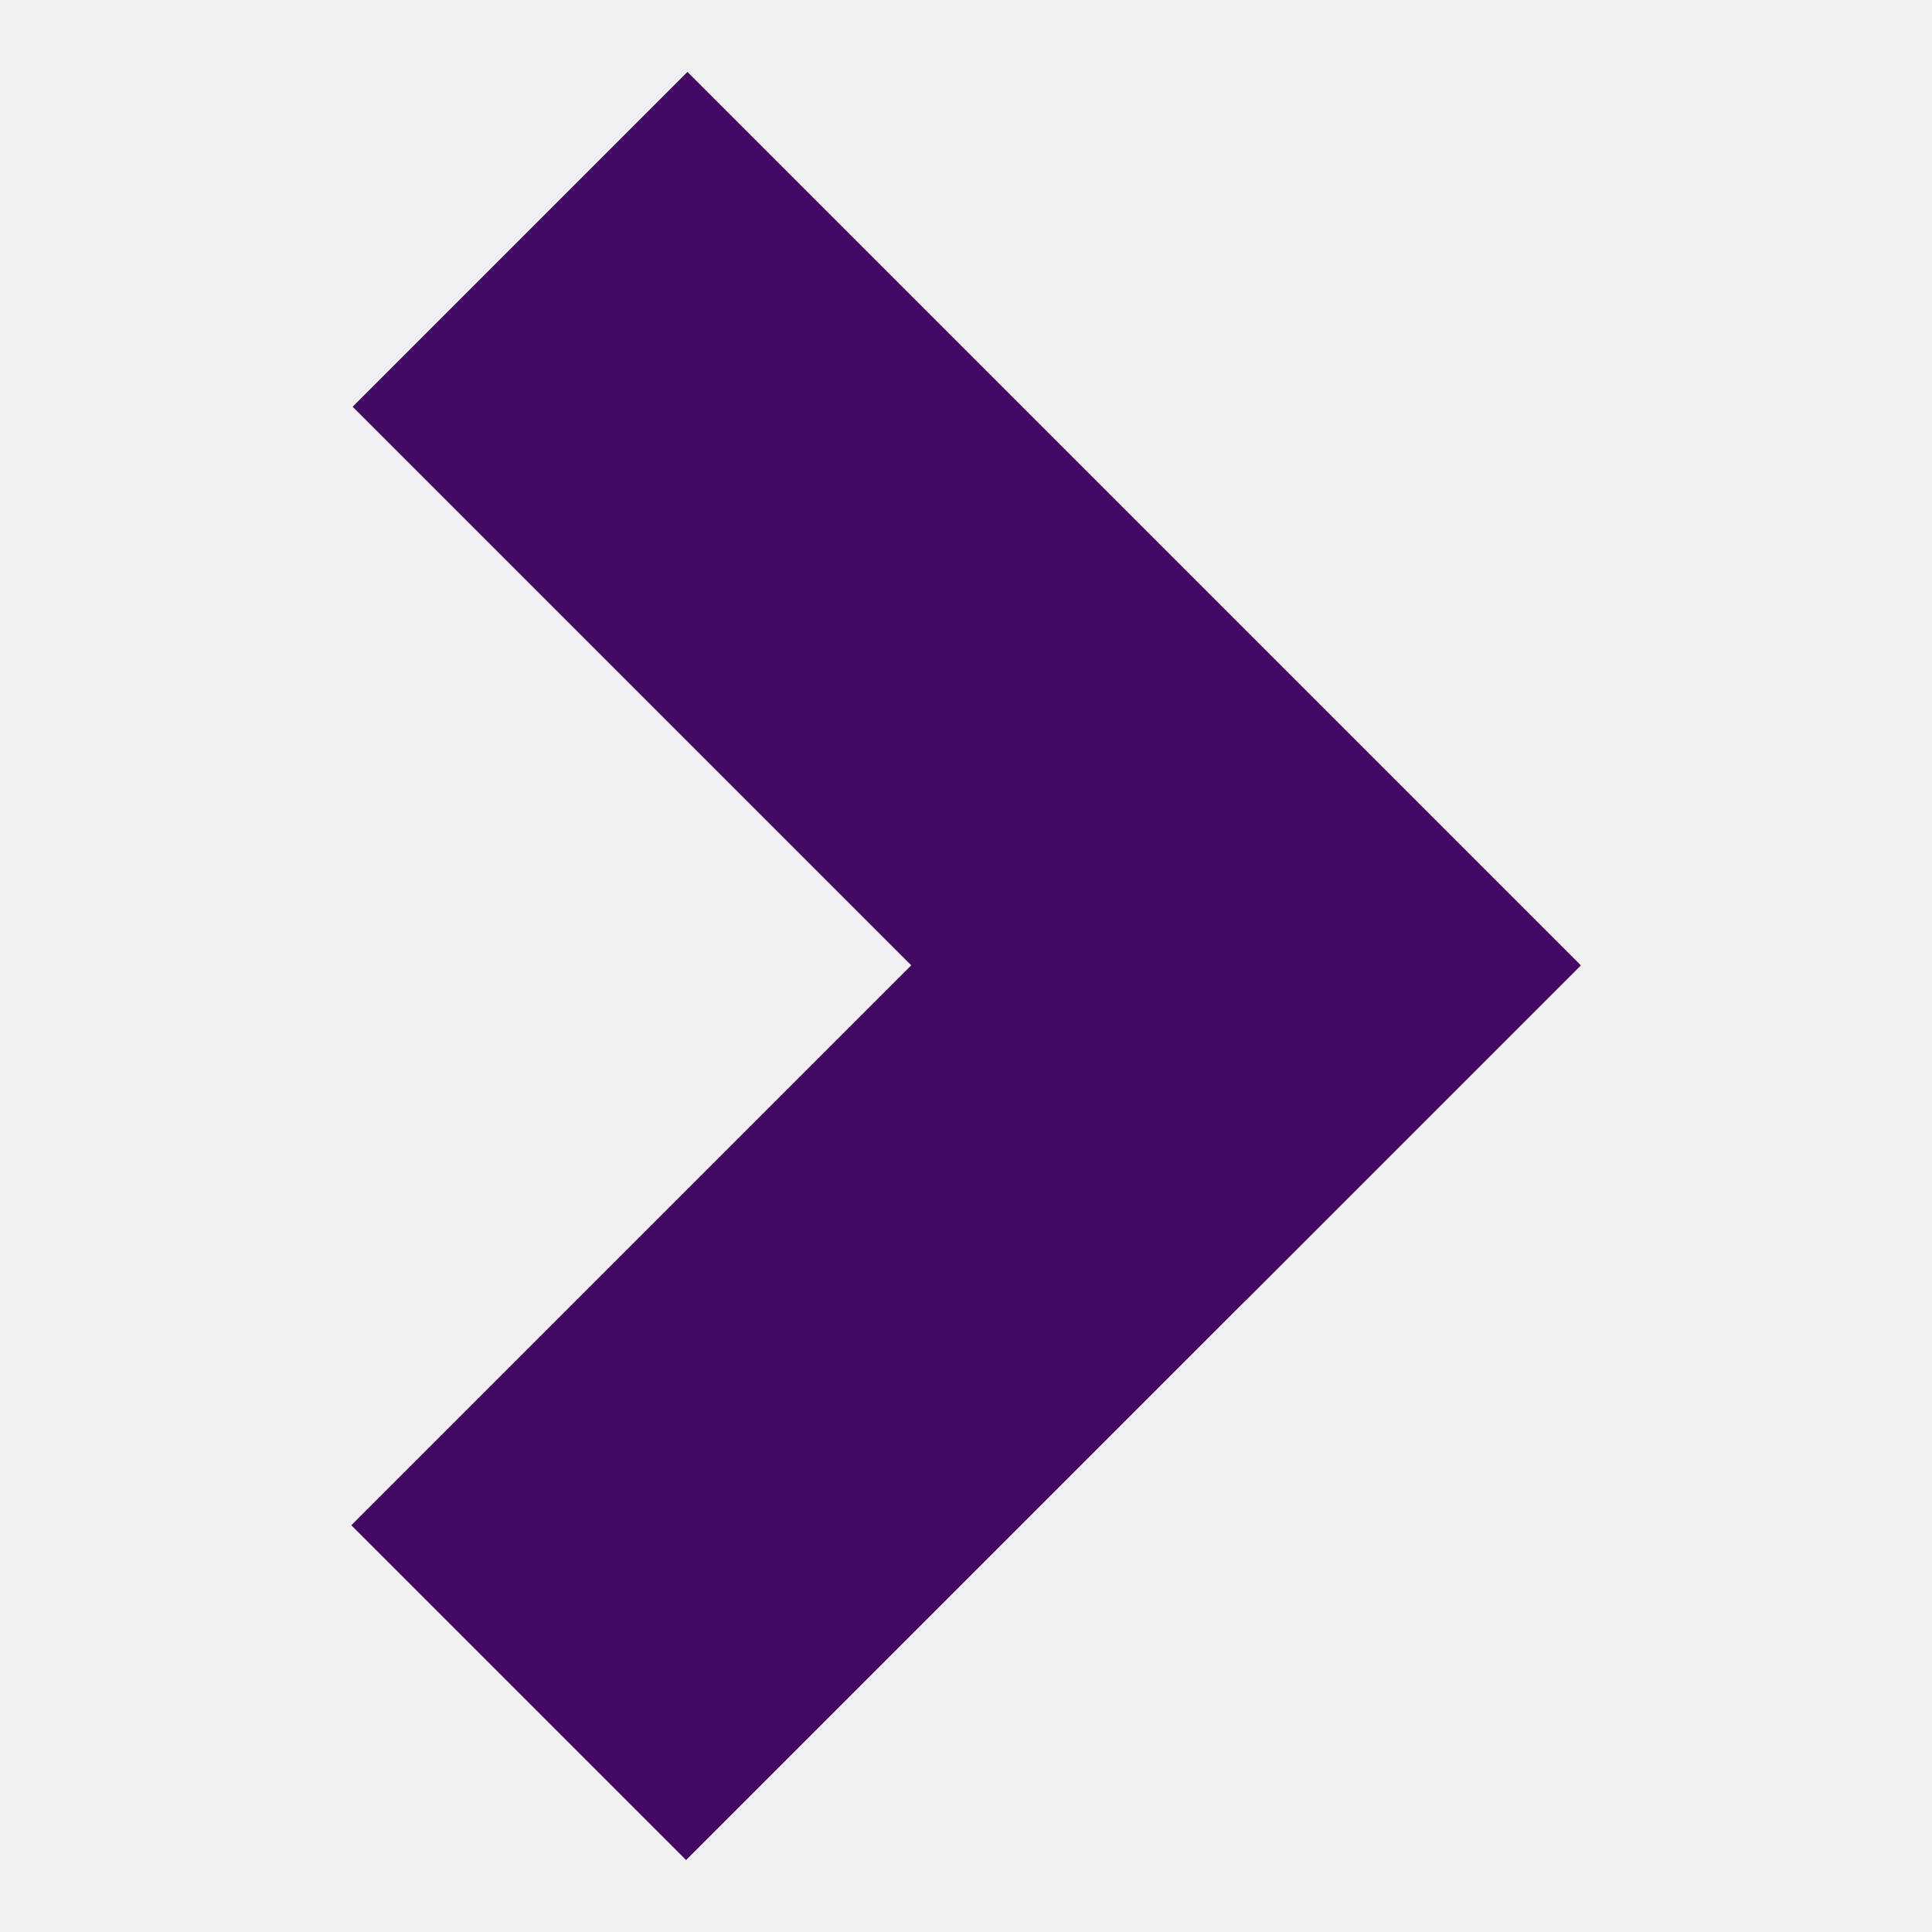
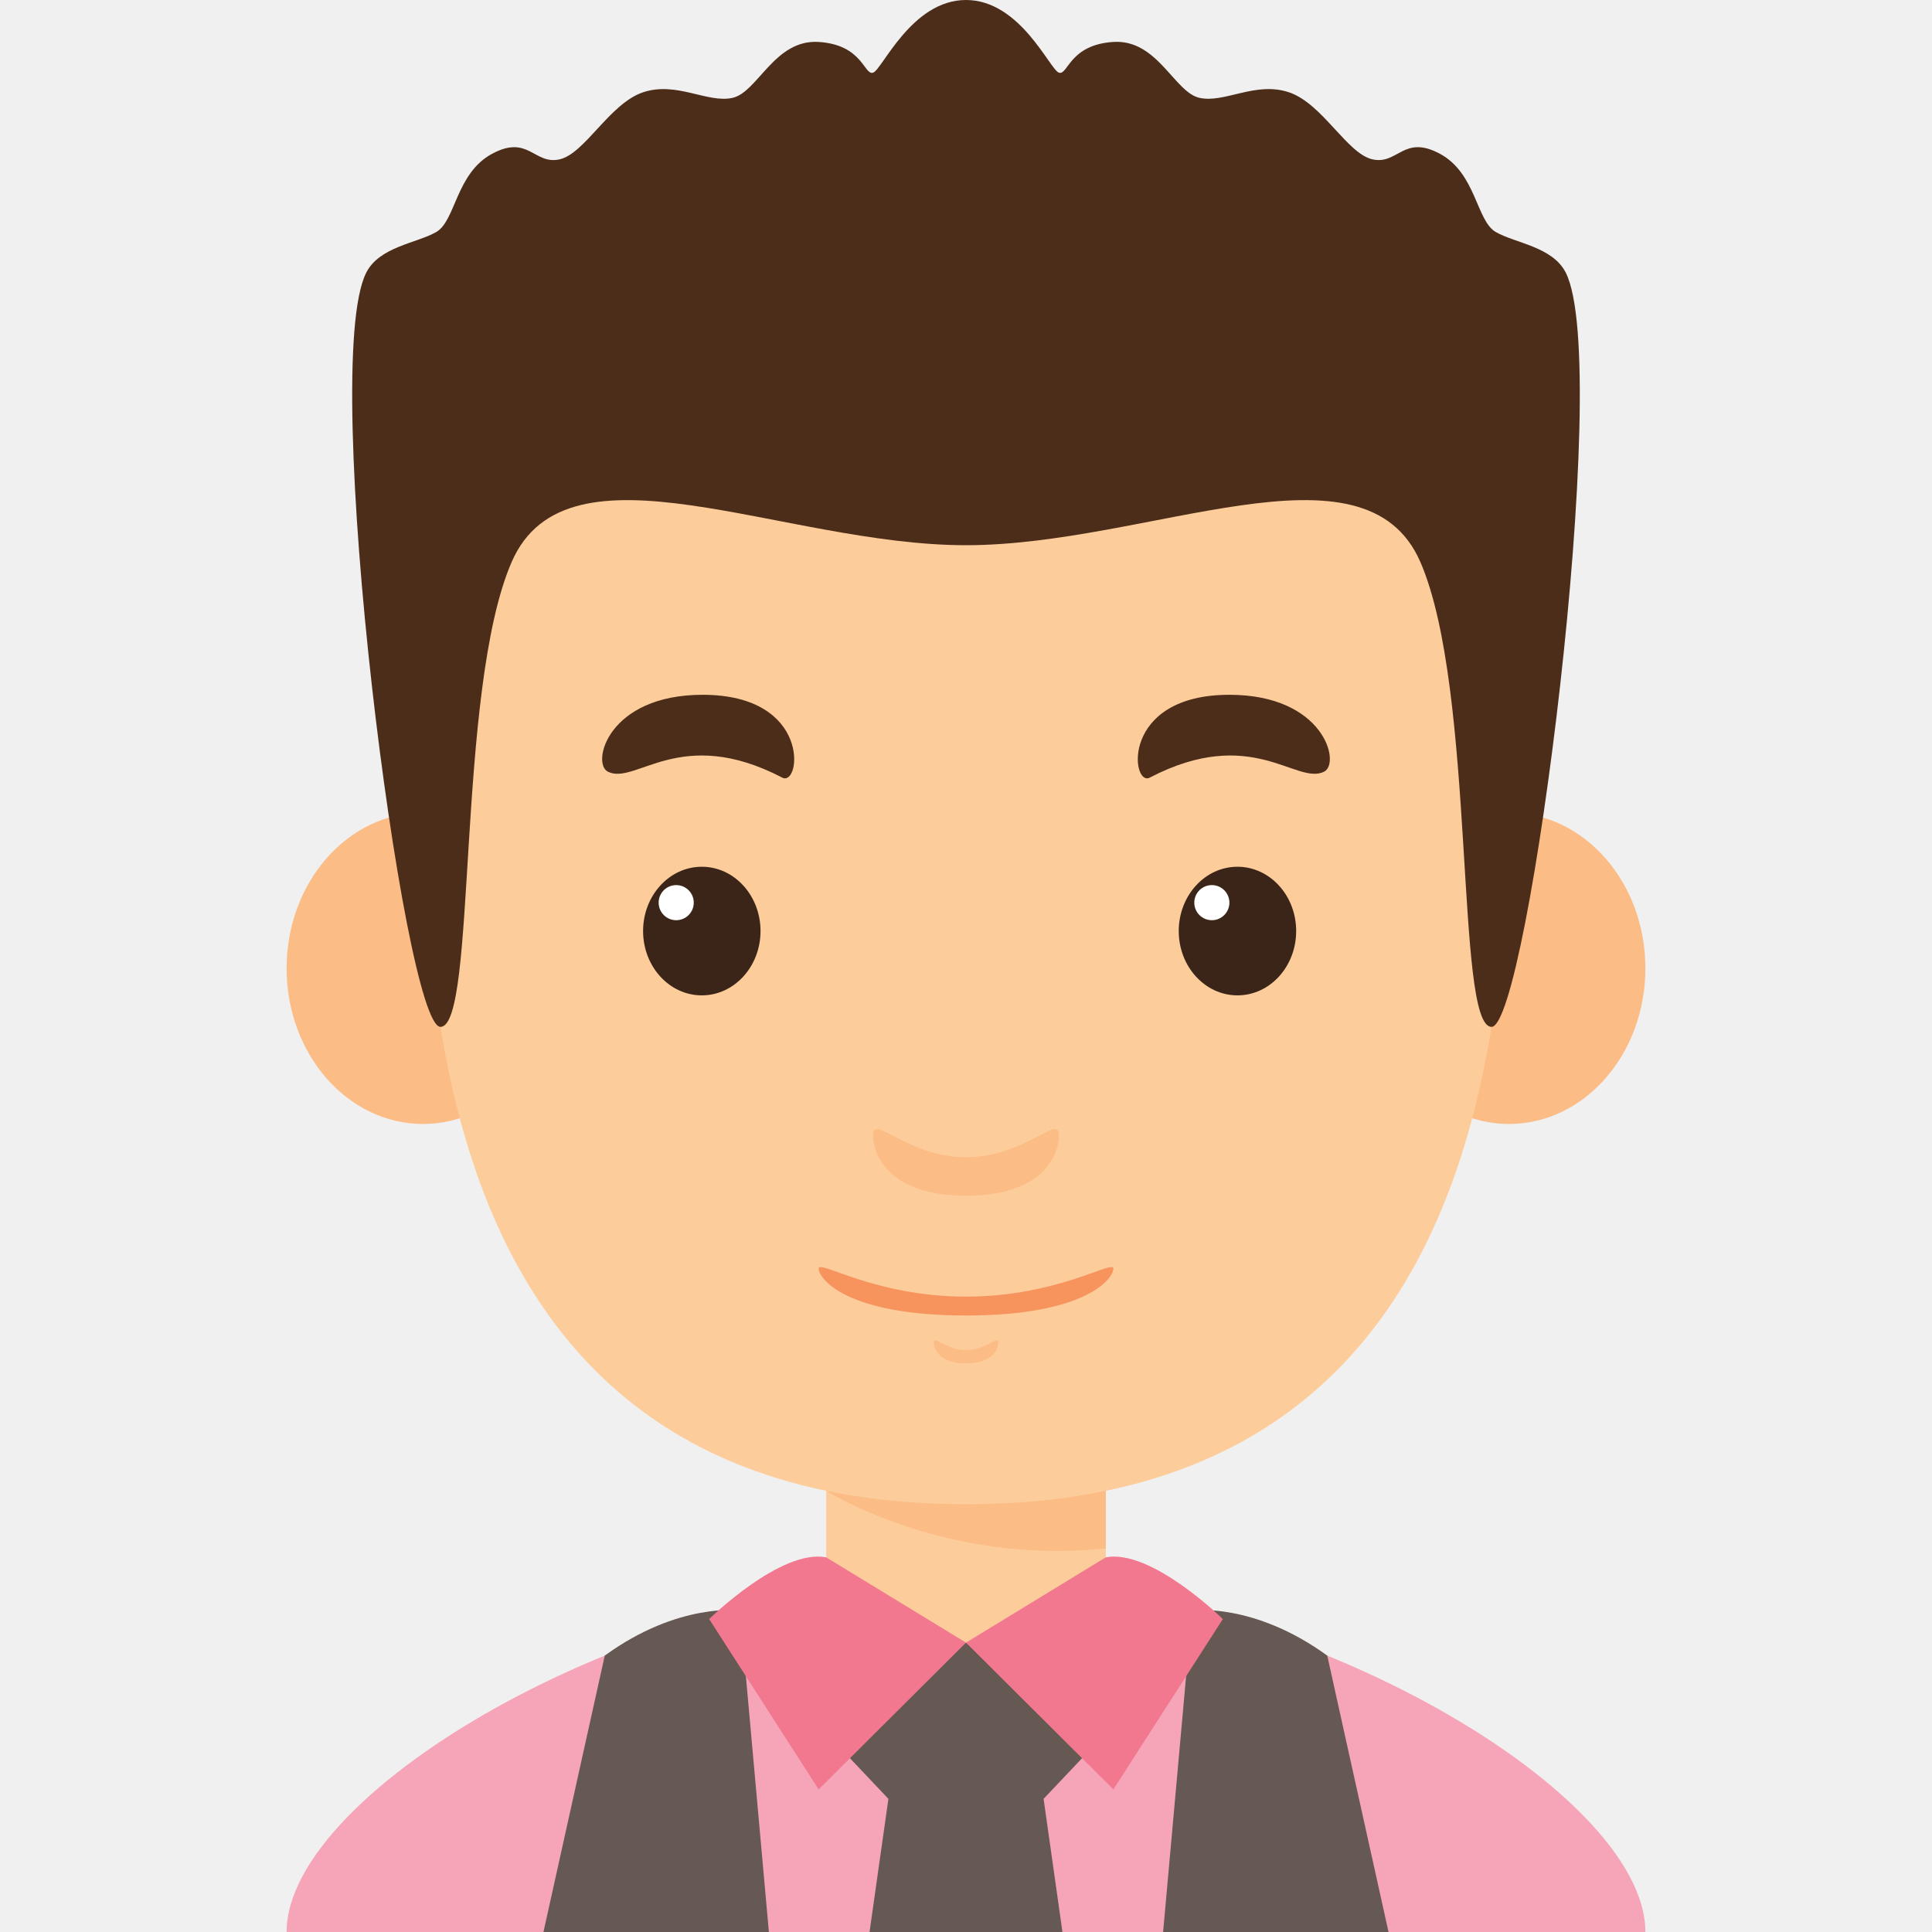
- <svg xmlns="http://www.w3.org/2000/svg" version="1.1" x="0px" y="0px" width="21.875px" height="21.875px" viewBox="0 0 21.875 21.875" enable-background="new 0 0 21.875 21.875" xml:space="preserve">
-   <g id="Layer_4">
+ <svg xmlns="http://www.w3.org/2000/svg" version="1.1" id="Capa_1" x="0px" y="0px" viewBox="0 0 203.118 203.118" style="enable-background:new 0 0 203.118 203.118;" xml:space="preserve">
+   <g>
+     <g>
+       <rect x="86.861" y="152.853" style="fill:#FDCC9B;" width="29.395" height="32.923" />
+       <path style="fill:#FCBC85;" d="M86.862,156.73c0,0,12.364,7.874,29.394,6.051v-9.929H86.862V156.73z" />
+       <ellipse style="fill:#FCBC85;" cx="44.475" cy="101.803" rx="14.343" ry="16.364" />
+       <ellipse style="fill:#FCBC85;" cx="158.643" cy="101.803" rx="14.343" ry="16.364" />
+       <path style="fill:#FDCC9B;" d="M158.585,70.547c0-24.103-17.637-41.74-57.025-41.74c-39.39,0-57.026,17.637-57.026,41.74    c0,24.104-4.115,87.597,57.026,87.597C162.7,158.144,158.585,94.651,158.585,70.547z" />
+       <g>
+         <g>
+           <ellipse style="fill:#3B2519;" cx="73.783" cy="97.885" rx="6.173" ry="6.761" />
+           <circle style="fill:#FFFFFF;" cx="71.092" cy="94.899" r="1.846" />
+         </g>
+         <path style="fill:#4C2D19;" d="M63.908,81.129c2.919,1.46,7.606-4.96,18.335,0.625c1.956,1.018,3.123-8.708-8.377-8.708     C63.908,73.046,62.145,80.248,63.908,81.129z" />
+         <g>
+           <ellipse style="fill:#3B2519;" cx="130.098" cy="97.885" rx="6.173" ry="6.761" />
+           <circle style="fill:#FFFFFF;" cx="127.406" cy="94.899" r="1.846" />
+         </g>
+         <path style="fill:#4C2D19;" d="M139.21,81.129c-2.919,1.46-7.607-4.96-18.335,0.625c-1.956,1.018-3.123-8.708,8.377-8.708     C139.21,73.046,140.974,80.248,139.21,81.129z" />
+       </g>
+       <path style="fill:#FCBC85;" d="M101.56,121.665c-6.1,0-9.774-4.557-9.774-2.352c0,2.204,1.764,6.394,9.774,6.394    c8.01,0,9.773-4.189,9.773-6.394C111.333,117.108,107.658,121.665,101.56,121.665z" />
+       <path style="fill:#FCBC85;" d="M101.56,141.936c-2.11,0-3.381-1.576-3.381-0.813s0.609,2.212,3.381,2.212    c2.77,0,3.38-1.449,3.38-2.212S103.669,141.936,101.56,141.936z" />
+       <path style="fill:#F7945E;" d="M101.56,136.318c-9.669,0-15.493-3.938-15.493-2.939c0,0.997,2.796,4.924,15.493,4.924    c12.696,0,15.492-3.927,15.492-4.924C117.052,132.381,111.228,136.318,101.56,136.318z" />
+     </g>
+     <path style="fill:#F6A4B7;" d="M101.56,166.08v37.038H30.132C30.132,188.127,67.755,166.08,101.56,166.08z" />
+     <path style="fill:#F6A4B7;" d="M101.56,166.08v37.038h71.427C172.986,188.127,135.363,166.08,101.56,166.08z" />
+     <path style="fill:#FDCC9B;" d="M86.861,167.362c0,0,4.299,5.332,14.697,5.332c10.398,0,14.697-5.332,14.697-5.332   S101.008,161.811,86.861,167.362z" />
+     <path style="fill:#665853;" d="M80.836,203.118l-3.04-33.805c0,0-6.456-0.891-14.215,4.746l-6.445,29.059H80.836z" />
+     <polygon style="fill:#665853;" points="101.559,172.694 101.559,203.118 91.418,203.118 93.402,189.119 87.56,182.945  " />
+     <path style="fill:#665853;" d="M122.282,203.118l3.04-33.805c0,0,6.456-0.891,14.215,4.746l6.444,29.059H122.282z" />
+     <polygon style="fill:#665853;" points="101.56,172.694 101.56,203.118 111.7,203.118 109.716,189.119 115.559,182.945  " />
+     <path style="fill:#F2788F;" d="M116.256,163.729l-14.697,8.966l15.493,15.433l11.51-17.912   C128.562,170.215,121.033,162.807,116.256,163.729z" />
+     <path style="fill:#F2788F;" d="M86.861,163.729l14.697,8.966l-15.492,15.433l-11.51-17.912   C74.557,170.215,82.085,162.807,86.861,163.729z" />
+     <path style="fill:#4C2D19;" d="M164.611,28.659c-1.384-2.727-5.291-3.086-7.349-4.262c-2.059-1.176-2.059-6.173-5.879-8.23   c-3.821-2.058-4.41,1.176-7.084,0.588c-2.675-0.588-5.263-5.879-8.792-7.055c-3.53-1.177-6.759,1.176-9.404,0.587   c-2.645-0.587-4.409-6.173-9.052-5.878c-4.643,0.294-4.764,3.527-5.719,3.233C110.378,7.349,107.291,0,101.56,0   c-5.732,0-8.819,7.349-9.774,7.643c-0.955,0.294-1.076-2.939-5.719-3.233c-4.643-0.295-6.406,5.291-9.052,5.878   c-2.646,0.589-5.874-1.764-9.404-0.587c-3.529,1.176-6.117,6.467-8.792,7.055c-2.674,0.588-3.262-2.646-7.084-0.588   c-3.82,2.058-3.82,7.055-5.878,8.23c-2.059,1.176-5.965,1.535-7.35,4.262c-4.997,9.848,3.944,79.298,7.8,79.298   c3.855,0,1.607-35.353,7.486-48.874c5.878-13.521,28.513-1.764,47.767-1.764c19.253,0,41.887-11.758,47.767,1.764   c5.878,13.521,3.63,48.874,7.485,48.874C160.667,107.957,169.608,38.507,164.611,28.659z" />
+   </g>
+   <g>
</g>
-   <g id="Layer_2">
-     <g>
-       <rect x="3.778" y="11.427" transform="matrix(-0.7071 0.7071 -0.7071 -0.7071 28.6357 16.3531)" fill="#420863" width="14.306" height="5.361" />
-       <rect x="3.792" y="5.088" transform="matrix(-0.7071 -0.7071 0.7071 -0.7071 13.1915 20.9994)" fill="#420863" width="14.305" height="5.361" />
-     </g>
-   </g>
+   <g>
+ </g>
+   <g>
+ </g>
+   <g>
+ </g>
+   <g>
+ </g>
+   <g>
+ </g>
+   <g>
+ </g>
+   <g>
+ </g>
+   <g>
+ </g>
+   <g>
+ </g>
+   <g>
+ </g>
+   <g>
+ </g>
+   <g>
+ </g>
+   <g>
+ </g>
+   <g>
+ </g>
</svg>
